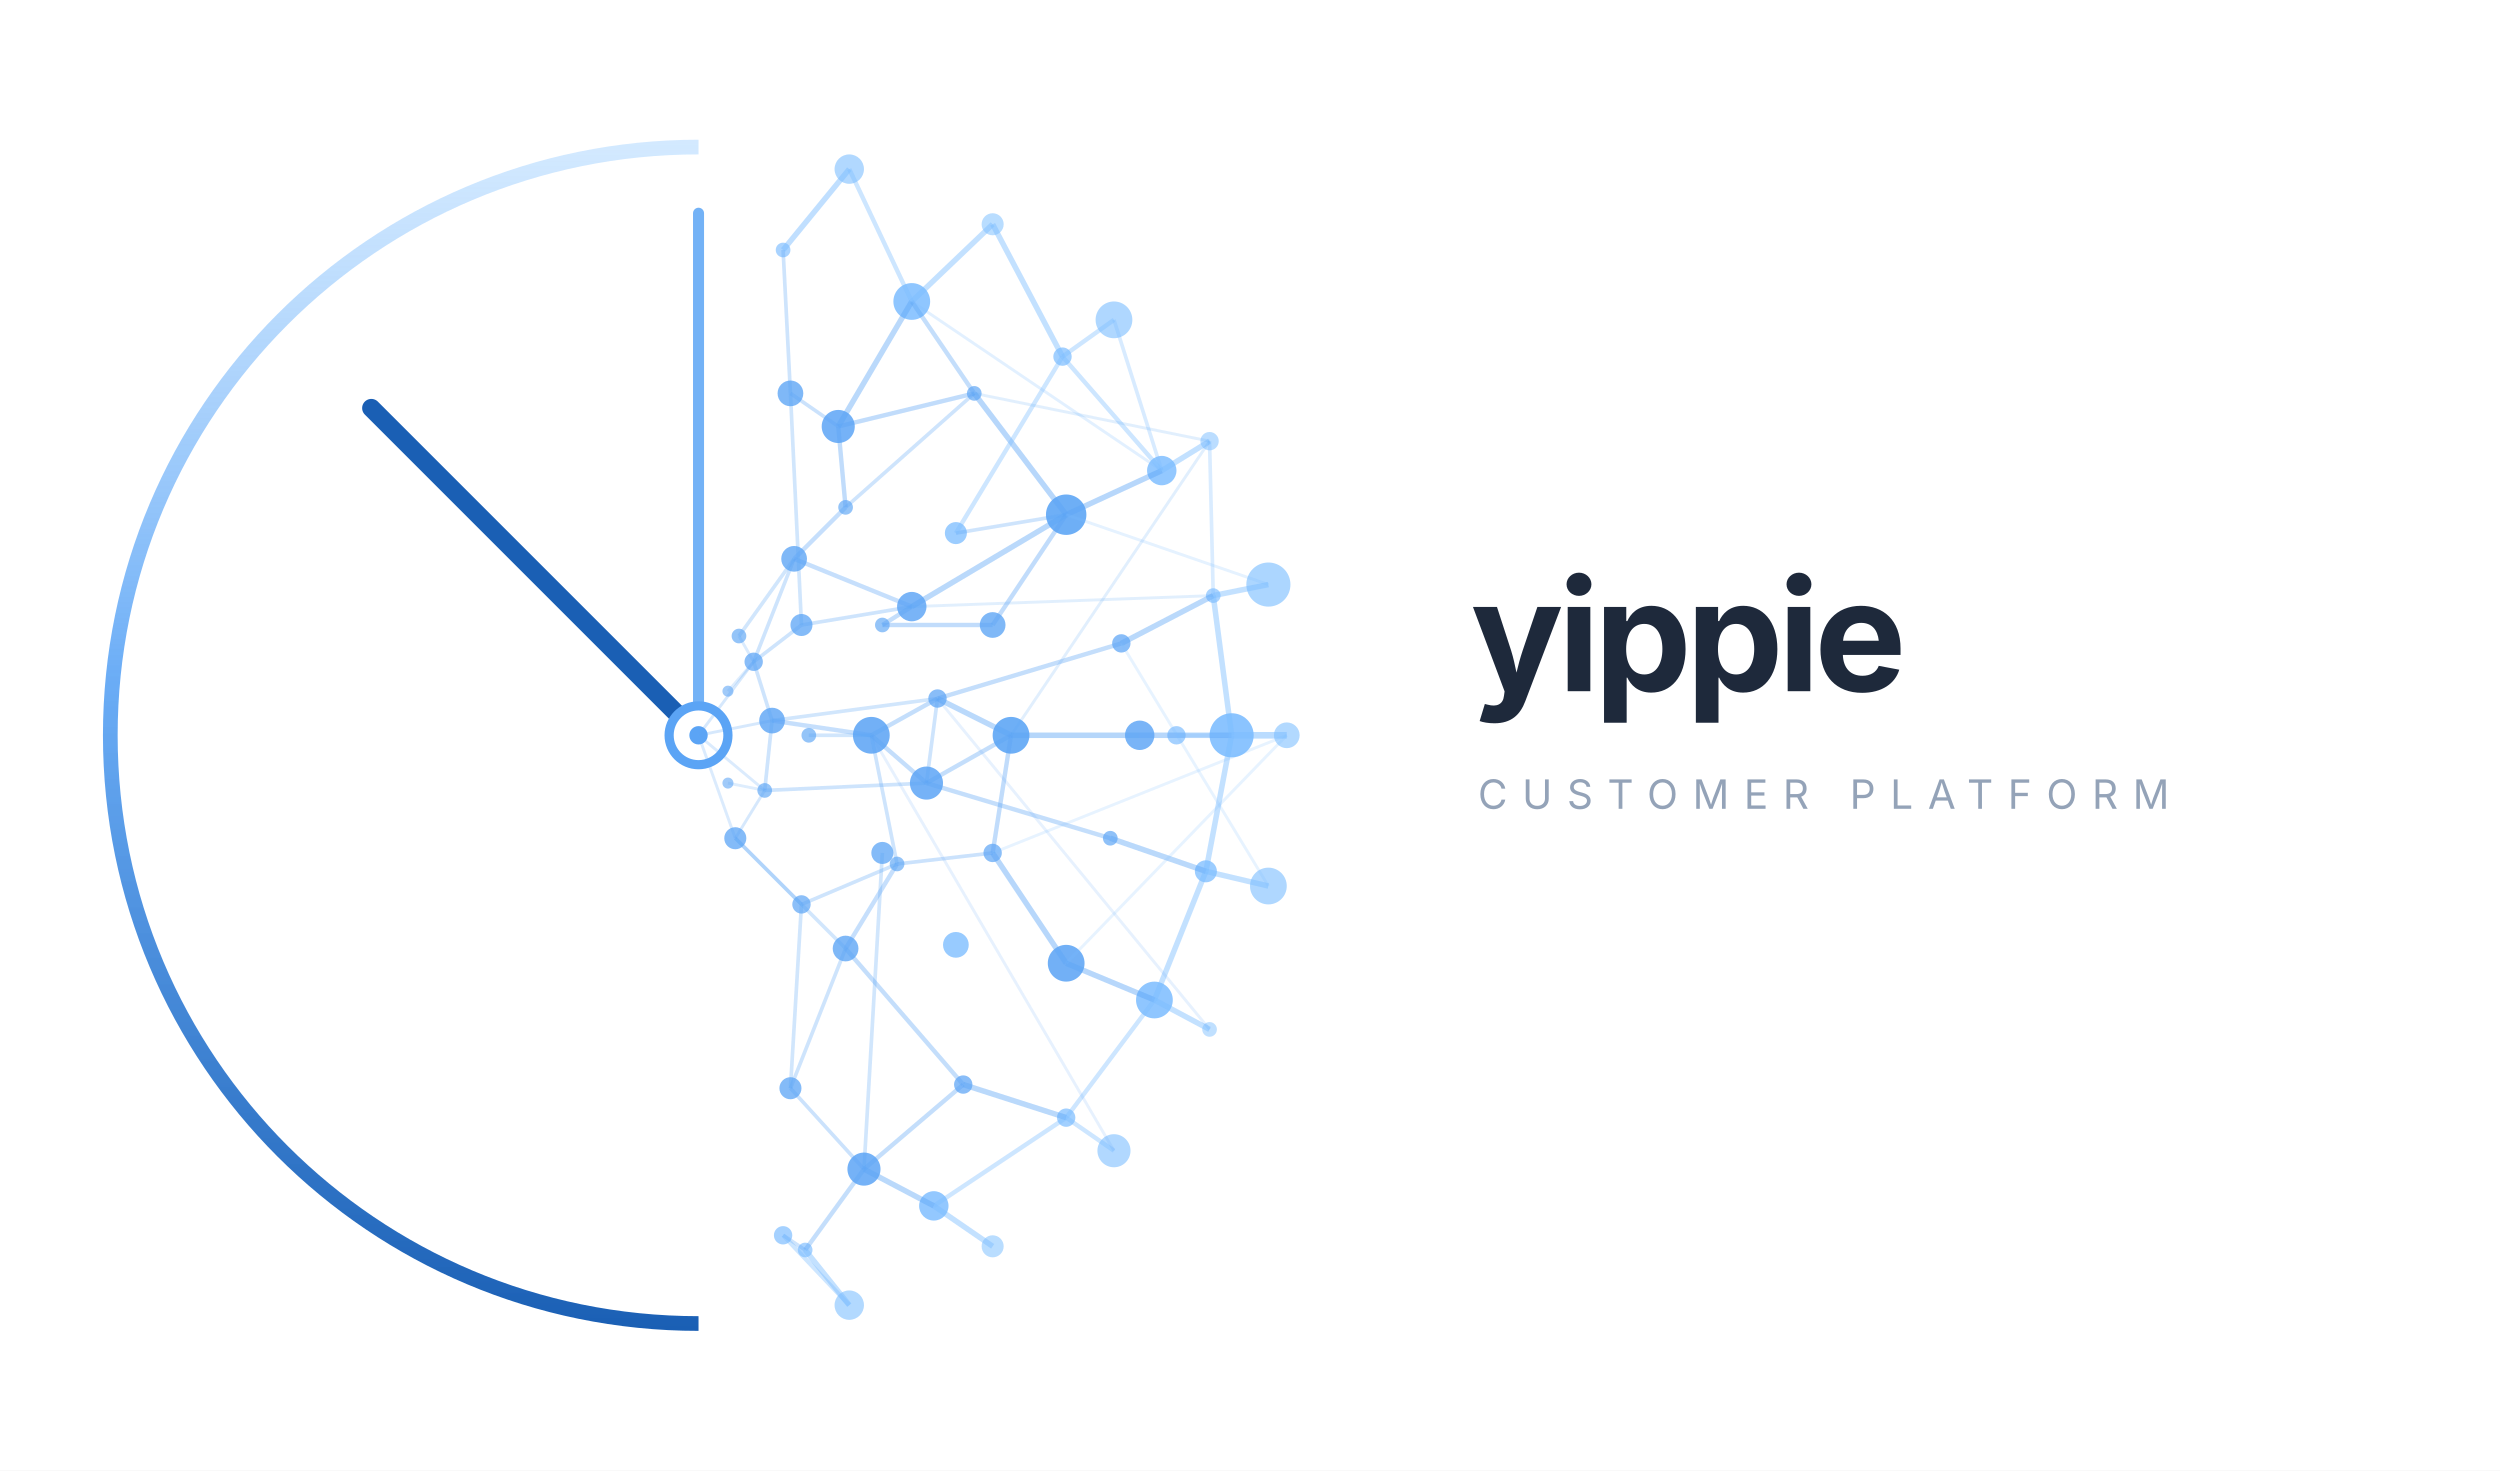
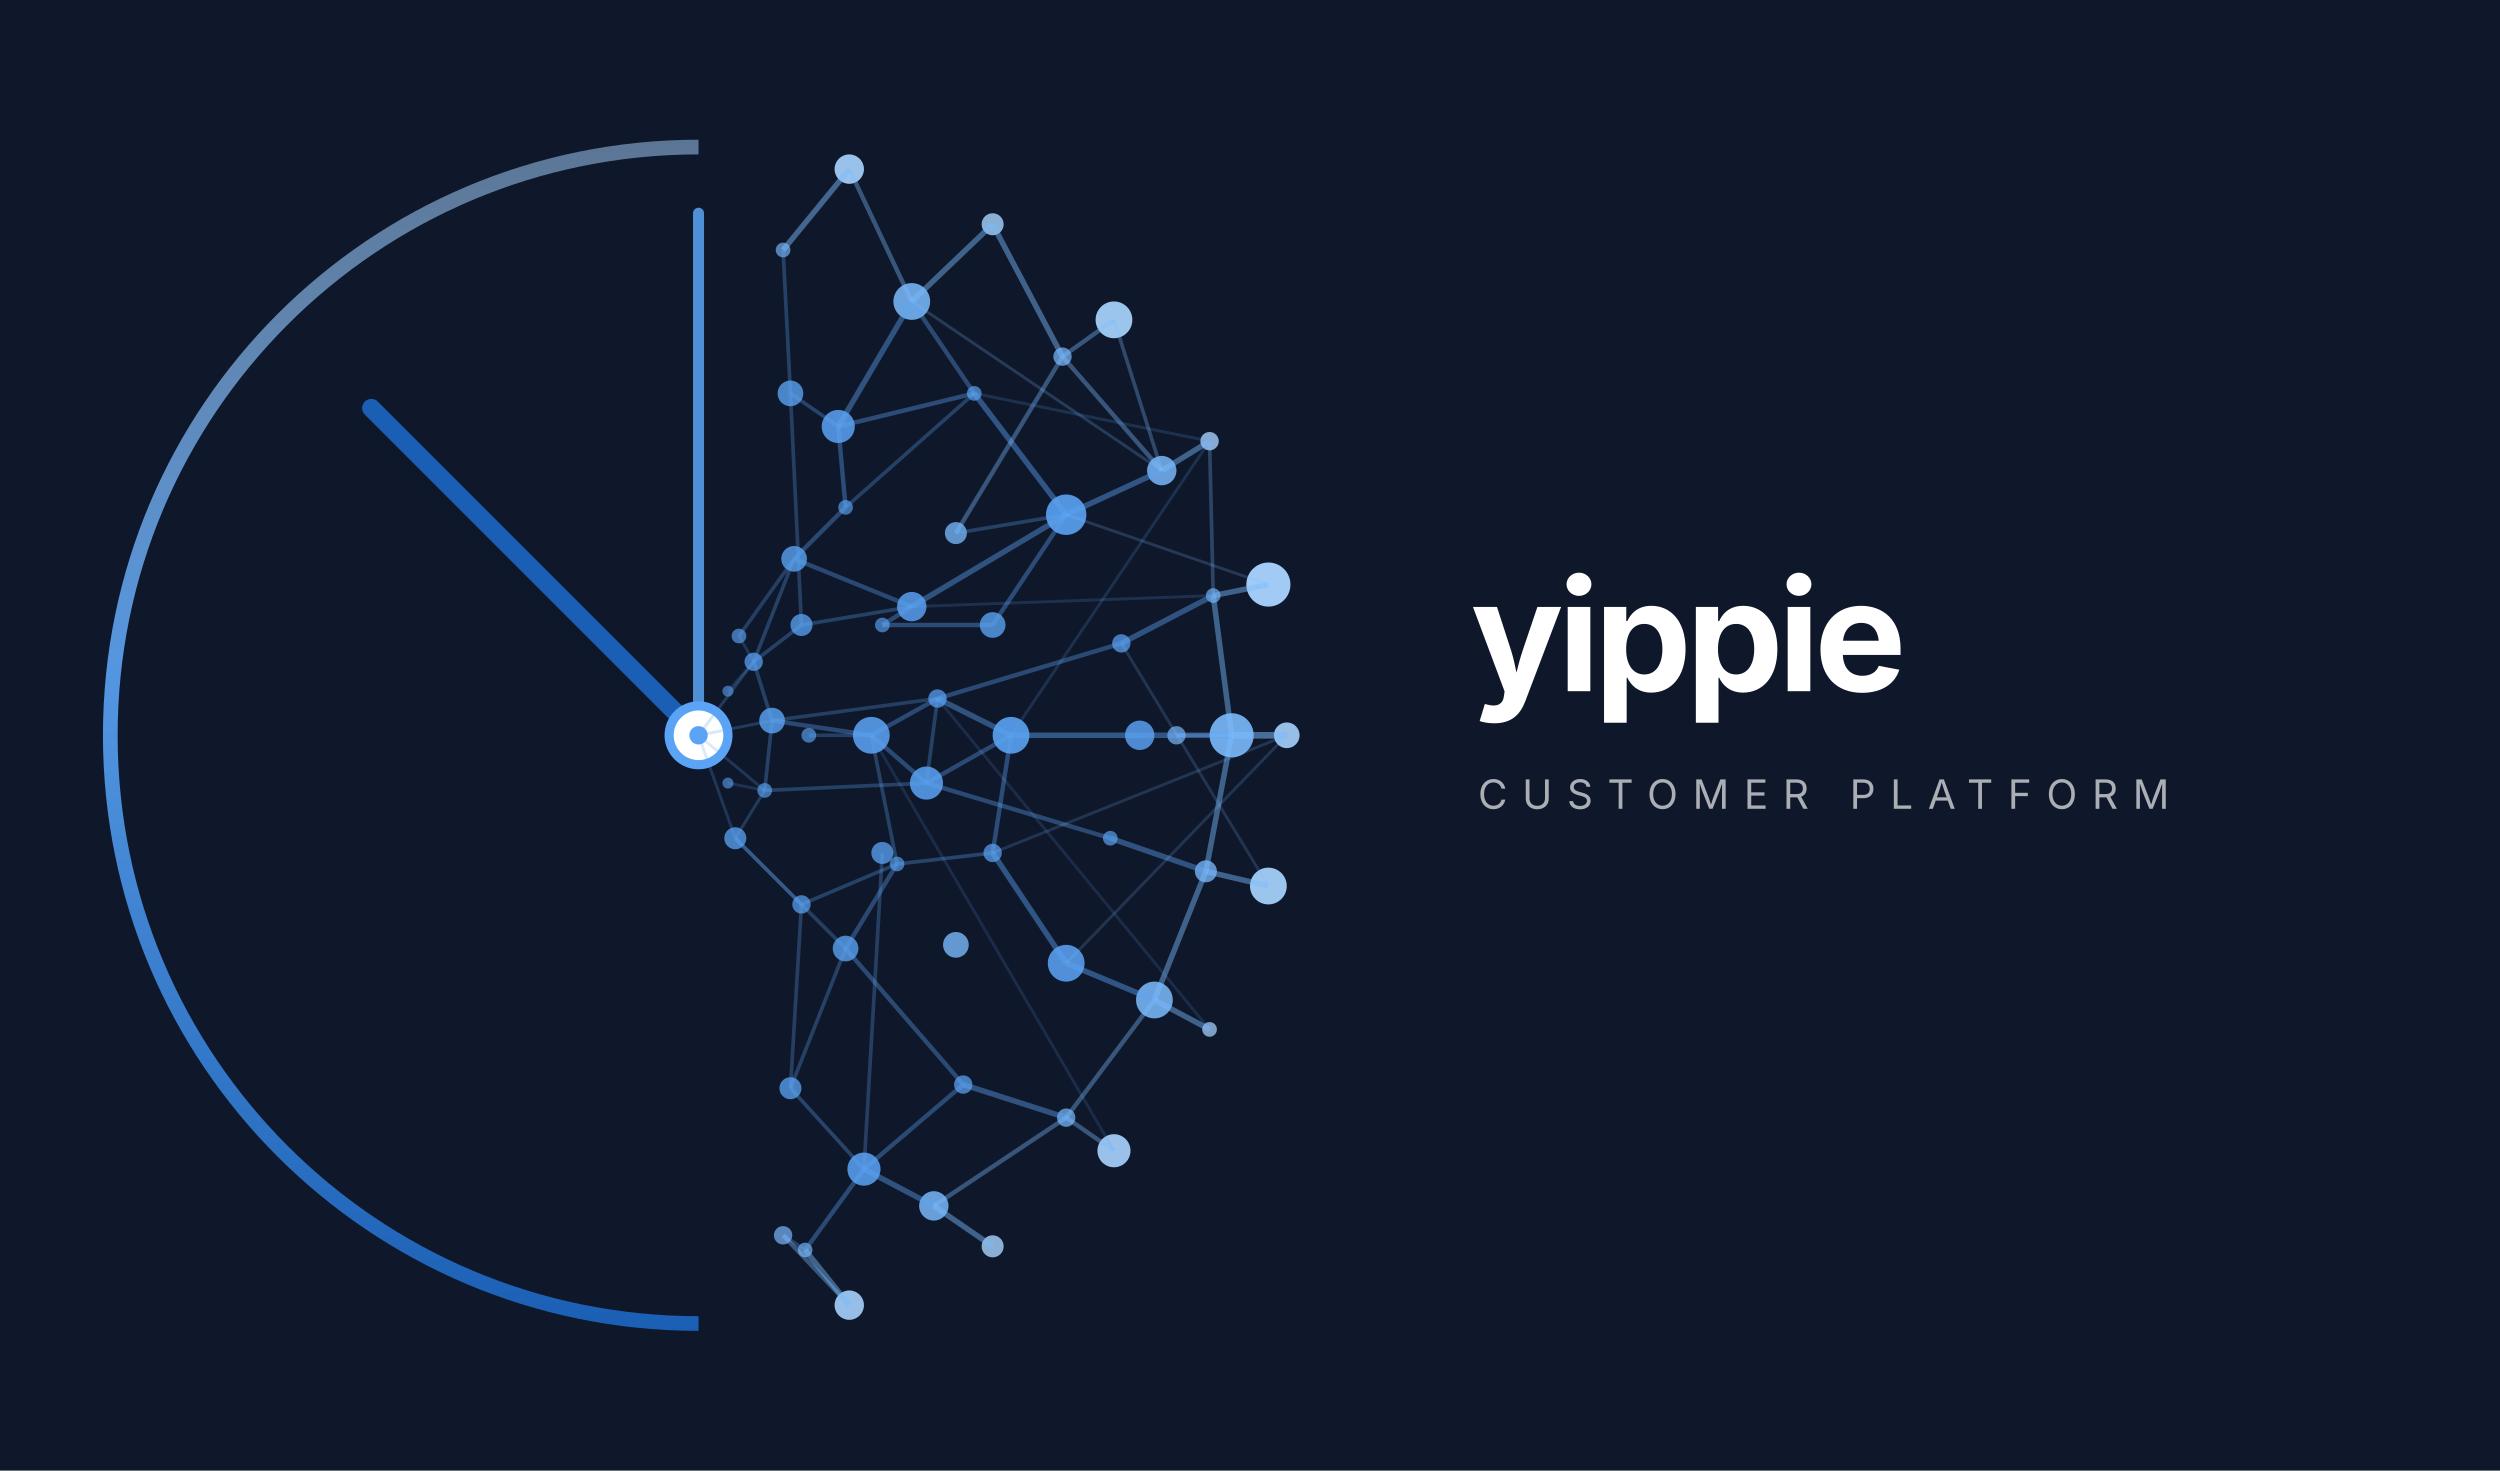
<svg xmlns="http://www.w3.org/2000/svg" viewBox="0 0 680 400" width="680" height="400">
-   <rect width="680" height="400" fill="#FFFFFF" />
+   <rect width="680" height="400" fill="#0F172A" />
  <defs>
    <linearGradient id="ag1" x1="0" y1="1" x2="0" y2="0" gradientUnits="objectBoundingBox">
      <stop offset="0%" stop-color="#1A5FB4" stop-opacity="1" />
      <stop offset="55%" stop-color="#5BA4F5" stop-opacity="0.9" />
      <stop offset="100%" stop-color="#A8D4FF" stop-opacity="0.5" />
    </linearGradient>
  </defs>
  <path d="M 190 362 A 162 162 0 0 1 190 38 L 190 42 A 158 158 0 0 0 190 358 Z" fill="url(#ag1)" />
  <line x1="190" y1="200" x2="101" y2="111" stroke="#1A5FB4" stroke-width="5" stroke-linecap="round" />
  <line x1="190" y1="200" x2="190" y2="58" stroke="#5BA4F5" stroke-width="3" stroke-linecap="round" opacity="0.85" />
  <circle cx="190" cy="200" r="8" fill="#FFFFFF" stroke="#5BA4F5" stroke-width="2.5" />
  <circle cx="190" cy="200" r="2.5" fill="#5BA4F5" />
  <circle cx="231" cy="46" r="4" fill="#A8D4FF" opacity="0.90" />
  <circle cx="270" cy="61" r="3" fill="#A8D4FF" opacity="0.80" />
  <circle cx="303" cy="87" r="5" fill="#A8D4FF" opacity="0.92" />
  <circle cx="329" cy="120" r="2.5" fill="#A8D4FF" opacity="0.78" />
  <circle cx="345" cy="159" r="6" fill="#A8D4FF" opacity="0.95" />
  <circle cx="350" cy="200" r="3.5" fill="#A8D4FF" opacity="0.88" />
  <circle cx="345" cy="241" r="5" fill="#A8D4FF" opacity="0.92" />
  <circle cx="329" cy="280" r="2" fill="#A8D4FF" opacity="0.72" />
  <circle cx="303" cy="313" r="4.5" fill="#A8D4FF" opacity="0.90" />
  <circle cx="270" cy="339" r="3" fill="#A8D4FF" opacity="0.80" />
  <circle cx="231" cy="355" r="4" fill="#A8D4FF" opacity="0.88" />
  <circle cx="248" cy="82" r="5" fill="#7BBCFF" opacity="0.85" />
  <circle cx="289" cy="97" r="2.5" fill="#7BBCFF" opacity="0.70" />
  <circle cx="316" cy="128" r="4" fill="#7BBCFF" opacity="0.82" />
  <circle cx="330" cy="162" r="2" fill="#7BBCFF" opacity="0.65" />
  <circle cx="335" cy="200" r="6" fill="#7BBCFF" opacity="0.88" />
  <circle cx="328" cy="237" r="3" fill="#7BBCFF" opacity="0.75" />
  <circle cx="314" cy="272" r="5" fill="#7BBCFF" opacity="0.85" />
  <circle cx="290" cy="304" r="2.5" fill="#7BBCFF" opacity="0.70" />
  <circle cx="254" cy="328" r="4" fill="#7BBCFF" opacity="0.82" />
  <circle cx="219" cy="340" r="2" fill="#7BBCFF" opacity="0.65" />
  <circle cx="260" cy="145" r="3" fill="#7BBCFF" opacity="0.75" />
  <circle cx="320" cy="200" r="2.5" fill="#7BBCFF" opacity="0.68" />
  <circle cx="260" cy="257" r="3.5" fill="#7BBCFF" opacity="0.78" />
  <circle cx="213" cy="68" r="2" fill="#7BBCFF" opacity="0.65" />
  <circle cx="213" cy="336" r="2.5" fill="#7BBCFF" opacity="0.68" />
  <circle cx="228" cy="116" r="4.5" fill="#5BA4F5" opacity="0.84" />
  <circle cx="265" cy="107" r="2" fill="#5BA4F5" opacity="0.68" />
  <circle cx="290" cy="140" r="5.5" fill="#5BA4F5" opacity="0.88" />
  <circle cx="305" cy="175" r="2.5" fill="#5BA4F5" opacity="0.72" />
  <circle cx="310" cy="200" r="4" fill="#5BA4F5" opacity="0.82" />
  <circle cx="302" cy="228" r="2" fill="#5BA4F5" opacity="0.68" />
  <circle cx="290" cy="262" r="5" fill="#5BA4F5" opacity="0.86" />
  <circle cx="262" cy="295" r="2.5" fill="#5BA4F5" opacity="0.72" />
  <circle cx="235" cy="318" r="4.5" fill="#5BA4F5" opacity="0.84" />
  <circle cx="215" cy="296" r="3" fill="#5BA4F5" opacity="0.75" />
  <circle cx="215" cy="107" r="3.5" fill="#5BA4F5" opacity="0.78" />
  <circle cx="275" cy="200" r="5" fill="#5BA4F5" opacity="0.88" />
  <circle cx="240" cy="170" r="2" fill="#5BA4F5" opacity="0.65" />
  <circle cx="240" cy="232" r="3" fill="#5BA4F5" opacity="0.75" />
  <circle cx="270" cy="170" r="3.5" fill="#5BA4F5" opacity="0.78" />
  <circle cx="270" cy="232" r="2.5" fill="#5BA4F5" opacity="0.70" />
  <circle cx="216" cy="152" r="3.5" fill="#5BA4F5" opacity="0.78" />
  <circle cx="230" cy="138" r="2" fill="#5BA4F5" opacity="0.65" />
  <circle cx="248" cy="165" r="4" fill="#5BA4F5" opacity="0.82" />
  <circle cx="255" cy="190" r="2.5" fill="#5BA4F5" opacity="0.72" />
  <circle cx="252" cy="213" r="4.5" fill="#5BA4F5" opacity="0.84" />
  <circle cx="244" cy="235" r="2" fill="#5BA4F5" opacity="0.65" />
  <circle cx="230" cy="258" r="3.5" fill="#5BA4F5" opacity="0.78" />
  <circle cx="218" cy="246" r="2.5" fill="#5BA4F5" opacity="0.70" />
  <circle cx="218" cy="170" r="3" fill="#5BA4F5" opacity="0.75" />
  <circle cx="237" cy="200" r="5" fill="#5BA4F5" opacity="0.86" />
  <circle cx="220" cy="200" r="2" fill="#5BA4F5" opacity="0.65" />
  <circle cx="205" cy="180" r="2.5" fill="#5BA4F5" opacity="0.72" />
  <circle cx="210" cy="196" r="3.5" fill="#5BA4F5" opacity="0.80" />
  <circle cx="208" cy="215" r="2" fill="#5BA4F5" opacity="0.65" />
  <circle cx="200" cy="228" r="3" fill="#5BA4F5" opacity="0.75" />
  <circle cx="201" cy="173" r="2" fill="#5BA4F5" opacity="0.65" />
  <circle cx="198" cy="188" r="1.5" fill="#5BA4F5" opacity="0.58" />
  <circle cx="198" cy="213" r="1.5" fill="#5BA4F5" opacity="0.58" />
  <line x1="190" y1="200" x2="205" y2="180" stroke="#5BA4F5" stroke-width="0.8" opacity="0.25" />
  <line x1="190" y1="200" x2="210" y2="196" stroke="#5BA4F5" stroke-width="0.8" opacity="0.25" />
  <line x1="190" y1="200" x2="208" y2="215" stroke="#5BA4F5" stroke-width="0.8" opacity="0.22" />
  <line x1="190" y1="200" x2="200" y2="228" stroke="#5BA4F5" stroke-width="0.8" opacity="0.22" />
  <line x1="205" y1="180" x2="210" y2="196" stroke="#5BA4F5" stroke-width="1" opacity="0.30" />
  <line x1="210" y1="196" x2="208" y2="215" stroke="#5BA4F5" stroke-width="1" opacity="0.30" />
  <line x1="208" y1="215" x2="200" y2="228" stroke="#5BA4F5" stroke-width="0.8" opacity="0.25" />
  <line x1="205" y1="180" x2="201" y2="173" stroke="#5BA4F5" stroke-width="0.8" opacity="0.22" />
  <line x1="198" y1="188" x2="205" y2="180" stroke="#5BA4F5" stroke-width="0.8" opacity="0.20" />
  <line x1="198" y1="213" x2="208" y2="215" stroke="#5BA4F5" stroke-width="0.8" opacity="0.20" />
  <line x1="205" y1="180" x2="216" y2="152" stroke="#5BA4F5" stroke-width="1" opacity="0.30" />
  <line x1="205" y1="180" x2="218" y2="170" stroke="#5BA4F5" stroke-width="1" opacity="0.30" />
  <line x1="210" y1="196" x2="237" y2="200" stroke="#5BA4F5" stroke-width="1.2" opacity="0.35" />
  <line x1="210" y1="196" x2="255" y2="190" stroke="#5BA4F5" stroke-width="1" opacity="0.28" />
  <line x1="208" y1="215" x2="252" y2="213" stroke="#5BA4F5" stroke-width="1" opacity="0.30" />
  <line x1="200" y1="228" x2="218" y2="246" stroke="#5BA4F5" stroke-width="1" opacity="0.28" />
  <line x1="200" y1="228" x2="230" y2="258" stroke="#5BA4F5" stroke-width="1" opacity="0.28" />
  <line x1="201" y1="173" x2="216" y2="152" stroke="#5BA4F5" stroke-width="1" opacity="0.28" />
  <line x1="216" y1="152" x2="230" y2="138" stroke="#5BA4F5" stroke-width="1.2" opacity="0.35" />
  <line x1="216" y1="152" x2="248" y2="165" stroke="#5BA4F5" stroke-width="1.2" opacity="0.35" />
  <line x1="218" y1="170" x2="248" y2="165" stroke="#5BA4F5" stroke-width="1" opacity="0.30" />
  <line x1="237" y1="200" x2="255" y2="190" stroke="#5BA4F5" stroke-width="1.2" opacity="0.36" />
  <line x1="237" y1="200" x2="252" y2="213" stroke="#5BA4F5" stroke-width="1.2" opacity="0.36" />
  <line x1="237" y1="200" x2="244" y2="235" stroke="#5BA4F5" stroke-width="1" opacity="0.30" />
  <line x1="255" y1="190" x2="252" y2="213" stroke="#5BA4F5" stroke-width="1" opacity="0.30" />
  <line x1="218" y1="246" x2="244" y2="235" stroke="#5BA4F5" stroke-width="1" opacity="0.30" />
  <line x1="244" y1="235" x2="230" y2="258" stroke="#5BA4F5" stroke-width="1.2" opacity="0.35" />
  <line x1="220" y1="200" x2="237" y2="200" stroke="#5BA4F5" stroke-width="1" opacity="0.28" />
  <line x1="230" y1="138" x2="228" y2="116" stroke="#5BA4F5" stroke-width="1.2" opacity="0.38" />
  <line x1="230" y1="138" x2="265" y2="107" stroke="#5BA4F5" stroke-width="1" opacity="0.30" />
  <line x1="248" y1="165" x2="240" y2="170" stroke="#5BA4F5" stroke-width="1.2" opacity="0.36" />
  <line x1="248" y1="165" x2="290" y2="140" stroke="#5BA4F5" stroke-width="1.5" opacity="0.42" />
  <line x1="255" y1="190" x2="275" y2="200" stroke="#5BA4F5" stroke-width="1.5" opacity="0.42" />
  <line x1="255" y1="190" x2="305" y2="175" stroke="#5BA4F5" stroke-width="1.2" opacity="0.36" />
  <line x1="252" y1="213" x2="275" y2="200" stroke="#5BA4F5" stroke-width="1.2" opacity="0.36" />
  <line x1="252" y1="213" x2="302" y2="228" stroke="#5BA4F5" stroke-width="1.2" opacity="0.36" />
  <line x1="244" y1="235" x2="270" y2="232" stroke="#5BA4F5" stroke-width="1" opacity="0.32" />
  <line x1="230" y1="258" x2="215" y2="296" stroke="#5BA4F5" stroke-width="1" opacity="0.30" />
  <line x1="230" y1="258" x2="262" y2="295" stroke="#5BA4F5" stroke-width="1.2" opacity="0.36" />
  <line x1="218" y1="170" x2="215" y2="107" stroke="#5BA4F5" stroke-width="1" opacity="0.28" />
  <line x1="218" y1="246" x2="215" y2="296" stroke="#5BA4F5" stroke-width="1" opacity="0.28" />
  <line x1="228" y1="116" x2="265" y2="107" stroke="#5BA4F5" stroke-width="1.2" opacity="0.38" />
  <line x1="228" y1="116" x2="215" y2="107" stroke="#5BA4F5" stroke-width="1" opacity="0.32" />
  <line x1="265" y1="107" x2="290" y2="140" stroke="#5BA4F5" stroke-width="1.5" opacity="0.44" />
  <line x1="240" y1="170" x2="270" y2="170" stroke="#5BA4F5" stroke-width="1.2" opacity="0.38" />
  <line x1="270" y1="170" x2="290" y2="140" stroke="#5BA4F5" stroke-width="1.2" opacity="0.38" />
  <line x1="275" y1="200" x2="310" y2="200" stroke="#5BA4F5" stroke-width="1.5" opacity="0.45" />
  <line x1="270" y1="232" x2="275" y2="200" stroke="#5BA4F5" stroke-width="1.2" opacity="0.38" />
  <line x1="270" y1="232" x2="290" y2="262" stroke="#5BA4F5" stroke-width="1.5" opacity="0.44" />
  <line x1="262" y1="295" x2="235" y2="318" stroke="#5BA4F5" stroke-width="1.2" opacity="0.36" />
  <line x1="215" y1="296" x2="235" y2="318" stroke="#5BA4F5" stroke-width="1" opacity="0.32" />
  <line x1="240" y1="232" x2="235" y2="318" stroke="#5BA4F5" stroke-width="1" opacity="0.28" />
  <line x1="215" y1="107" x2="213" y2="68" stroke="#5BA4F5" stroke-width="1" opacity="0.30" />
  <line x1="228" y1="116" x2="248" y2="82" stroke="#5BA4F5" stroke-width="1.5" opacity="0.42" />
  <line x1="265" y1="107" x2="248" y2="82" stroke="#5BA4F5" stroke-width="1.2" opacity="0.36" />
  <line x1="290" y1="140" x2="316" y2="128" stroke="#5BA4F5" stroke-width="1.5" opacity="0.44" />
  <line x1="290" y1="140" x2="260" y2="145" stroke="#5BA4F5" stroke-width="1" opacity="0.30" />
  <line x1="305" y1="175" x2="330" y2="162" stroke="#5BA4F5" stroke-width="1.5" opacity="0.42" />
  <line x1="310" y1="200" x2="335" y2="200" stroke="#5BA4F5" stroke-width="1.5" opacity="0.44" />
  <line x1="302" y1="228" x2="328" y2="237" stroke="#5BA4F5" stroke-width="1.5" opacity="0.42" />
  <line x1="290" y1="262" x2="314" y2="272" stroke="#5BA4F5" stroke-width="1.5" opacity="0.44" />
  <line x1="262" y1="295" x2="290" y2="304" stroke="#5BA4F5" stroke-width="1.5" opacity="0.42" />
  <line x1="235" y1="318" x2="254" y2="328" stroke="#5BA4F5" stroke-width="1.5" opacity="0.42" />
  <line x1="235" y1="318" x2="219" y2="340" stroke="#5BA4F5" stroke-width="1.2" opacity="0.36" />
  <line x1="213" y1="336" x2="219" y2="340" stroke="#5BA4F5" stroke-width="1" opacity="0.30" />
  <line x1="248" y1="82" x2="270" y2="61" stroke="#7BBCFF" stroke-width="1.5" opacity="0.45" />
  <line x1="260" y1="145" x2="289" y2="97" stroke="#7BBCFF" stroke-width="1.2" opacity="0.38" />
  <line x1="316" y1="128" x2="289" y2="97" stroke="#7BBCFF" stroke-width="1.2" opacity="0.38" />
  <line x1="330" y1="162" x2="335" y2="200" stroke="#7BBCFF" stroke-width="1.5" opacity="0.45" />
  <line x1="335" y1="200" x2="328" y2="237" stroke="#7BBCFF" stroke-width="1.5" opacity="0.45" />
  <line x1="328" y1="237" x2="314" y2="272" stroke="#7BBCFF" stroke-width="1.5" opacity="0.45" />
  <line x1="314" y1="272" x2="290" y2="304" stroke="#7BBCFF" stroke-width="1.2" opacity="0.38" />
  <line x1="290" y1="304" x2="254" y2="328" stroke="#7BBCFF" stroke-width="1.2" opacity="0.38" />
  <line x1="320" y1="200" x2="335" y2="200" stroke="#7BBCFF" stroke-width="1" opacity="0.30" />
  <line x1="213" y1="68" x2="231" y2="46" stroke="#7BBCFF" stroke-width="1.5" opacity="0.48" />
  <line x1="248" y1="82" x2="231" y2="46" stroke="#7BBCFF" stroke-width="1.2" opacity="0.38" />
  <line x1="289" y1="97" x2="270" y2="61" stroke="#7BBCFF" stroke-width="1.5" opacity="0.45" />
  <line x1="289" y1="97" x2="303" y2="87" stroke="#7BBCFF" stroke-width="1.2" opacity="0.38" />
  <line x1="316" y1="128" x2="329" y2="120" stroke="#7BBCFF" stroke-width="1.5" opacity="0.45" />
  <line x1="330" y1="162" x2="345" y2="159" stroke="#7BBCFF" stroke-width="1.5" opacity="0.45" />
  <line x1="335" y1="200" x2="350" y2="200" stroke="#7BBCFF" stroke-width="1.8" opacity="0.52" />
  <line x1="328" y1="237" x2="345" y2="241" stroke="#7BBCFF" stroke-width="1.5" opacity="0.45" />
  <line x1="314" y1="272" x2="329" y2="280" stroke="#7BBCFF" stroke-width="1.5" opacity="0.45" />
  <line x1="290" y1="304" x2="303" y2="313" stroke="#7BBCFF" stroke-width="1.2" opacity="0.38" />
  <line x1="254" y1="328" x2="270" y2="339" stroke="#7BBCFF" stroke-width="1.5" opacity="0.45" />
  <line x1="219" y1="340" x2="231" y2="355" stroke="#7BBCFF" stroke-width="1.5" opacity="0.45" />
  <line x1="213" y1="336" x2="231" y2="355" stroke="#7BBCFF" stroke-width="1.2" opacity="0.38" />
  <line x1="316" y1="128" x2="303" y2="87" stroke="#7BBCFF" stroke-width="1" opacity="0.30" />
  <line x1="330" y1="162" x2="329" y2="120" stroke="#7BBCFF" stroke-width="1" opacity="0.28" />
  <line x1="248" y1="82" x2="316" y2="128" stroke="#7BBCFF" stroke-width="0.8" opacity="0.22" />
  <line x1="290" y1="140" x2="345" y2="159" stroke="#7BBCFF" stroke-width="0.8" opacity="0.20" />
  <line x1="275" y1="200" x2="329" y2="120" stroke="#5BA4F5" stroke-width="0.8" opacity="0.18" />
  <line x1="305" y1="175" x2="345" y2="241" stroke="#7BBCFF" stroke-width="0.8" opacity="0.18" />
  <line x1="255" y1="190" x2="329" y2="280" stroke="#5BA4F5" stroke-width="0.8" opacity="0.15" />
  <line x1="270" y1="232" x2="350" y2="200" stroke="#7BBCFF" stroke-width="0.8" opacity="0.18" />
  <line x1="248" y1="165" x2="330" y2="162" stroke="#5BA4F5" stroke-width="0.8" opacity="0.18" />
  <line x1="265" y1="107" x2="329" y2="120" stroke="#5BA4F5" stroke-width="0.8" opacity="0.18" />
  <line x1="290" y1="262" x2="350" y2="200" stroke="#7BBCFF" stroke-width="0.8" opacity="0.18" />
  <line x1="237" y1="200" x2="303" y2="313" stroke="#5BA4F5" stroke-width="0.8" opacity="0.15" />
-   <text x="400" y="188" font-family="system-ui,-apple-system,sans-serif" font-size="42" font-weight="700" fill="#1E293B" letter-spacing="-1.5">yippie</text>
-   <text x="402" y="220" font-family="system-ui,-apple-system,sans-serif" font-size="11" font-weight="400" fill="#94A3B8" letter-spacing="4">CUSTOMER PLATFORM</text>
+   <text x="400" y="188" font-family="system-ui,-apple-system,sans-serif" font-size="42" font-weight="700" fill="#FFFFFF" letter-spacing="-1.5">yippie</text>
+   <text x="402" y="220" font-family="system-ui,-apple-system,sans-serif" font-size="11" font-weight="400" fill="#FFFFFF" opacity="0.65" letter-spacing="4">CUSTOMER PLATFORM</text>
</svg>
